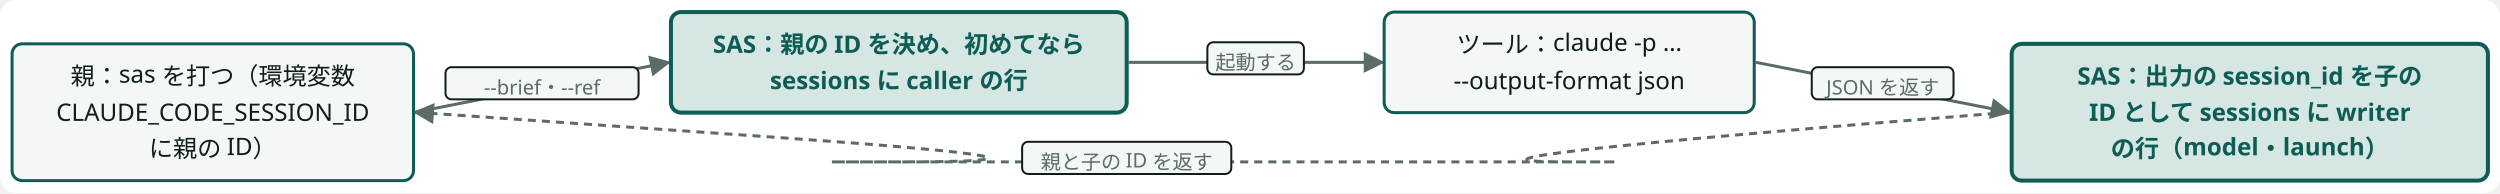
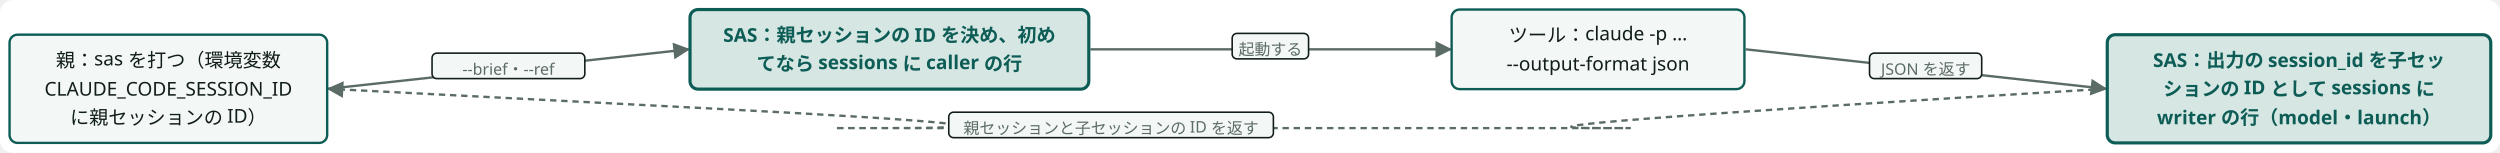
- <svg class="wf-fig dsvg" viewBox="0 0 1243 96" width="1243" height="96" role="img" style="min-width:995px">
-   <style data-dsvg="dark">.dsvg .canvas{fill:var(--dsvg-area-fill,#FFFFFF)}.dsvg .flow{stroke:var(--dsvg-ink-soft,#5B6B66)}.dsvg .badge{fill:var(--dsvg-box-fill,#F3F7F5);stroke:var(--dsvg-ink,#111D1A)}.dsvg .note.small{fill:var(--dsvg-ink-soft,#5B6B66);font-size:10px}.dsvg .flow.async{stroke:var(--dsvg-ink-soft,#5B6B66)}.dsvg .box{fill:var(--dsvg-box-fill,#F3F7F5);stroke:var(--dsvg-accent,#0D5C55)}.dsvg .label{fill:var(--dsvg-ink,#111D1A);font-size:12px}.dsvg .box.focus{fill:var(--dsvg-accent-bg,#D5E6E3);stroke:var(--dsvg-accent,#0D5C55)}.dsvg .label.focus{fill:var(--dsvg-accent,#0D5C55);font-size:12px}.dsvg #dsvg-4e0a35d3-arrow-5B6B66 path{fill:var(--dsvg-ink-soft,#5B6B66)}@media (prefers-color-scheme:dark){:root:not([data-theme="light"]) .dsvg,.dsvg:root:not([data-theme="light"]){--dsvg-area-fill:#22302D;--dsvg-ink-soft:#9DADA8;--dsvg-box-fill:#16211E;--dsvg-ink:#E6EEEB;--dsvg-accent:#6CC9B8;--dsvg-accent-bg:#173330}}:root[data-theme="dark"] .dsvg{--dsvg-area-fill:#22302D;--dsvg-ink-soft:#9DADA8;--dsvg-box-fill:#16211E;--dsvg-ink:#E6EEEB;--dsvg-accent:#6CC9B8;--dsvg-accent-bg:#173330}</style>
+ <svg class="wf-fig dsvg" viewBox="0 0 1571 96" width="1571" height="96" role="img" style="min-width:1257px">
+   <style data-dsvg="dark">.dsvg .canvas{fill:var(--dsvg-area-fill,#FFFFFF)}.dsvg .flow{stroke:var(--dsvg-ink-soft,#5B6B66)}.dsvg .badge{fill:var(--dsvg-box-fill,#F3F7F5);stroke:var(--dsvg-ink,#111D1A)}.dsvg .note.small{fill:var(--dsvg-ink-soft,#5B6B66);font-size:10px}.dsvg .flow.async{stroke:var(--dsvg-ink-soft,#5B6B66)}.dsvg .box{fill:var(--dsvg-box-fill,#F3F7F5);stroke:var(--dsvg-accent,#0D5C55)}.dsvg .label{fill:var(--dsvg-ink,#111D1A);font-size:12px}.dsvg .box.focus{fill:var(--dsvg-accent-bg,#D5E6E3);stroke:var(--dsvg-accent,#0D5C55)}.dsvg .label.focus{fill:var(--dsvg-accent,#0D5C55);font-size:12px}.dsvg #dsvg-a8007178-arrow-5B6B66 path{fill:var(--dsvg-ink-soft,#5B6B66)}@media (prefers-color-scheme:dark){:root:not([data-theme="light"]) .dsvg,.dsvg:root:not([data-theme="light"]){--dsvg-area-fill:#22302D;--dsvg-ink-soft:#9DADA8;--dsvg-box-fill:#16211E;--dsvg-ink:#E6EEEB;--dsvg-accent:#6CC9B8;--dsvg-accent-bg:#173330}}:root[data-theme="dark"] .dsvg{--dsvg-area-fill:#22302D;--dsvg-ink-soft:#9DADA8;--dsvg-box-fill:#16211E;--dsvg-ink:#E6EEEB;--dsvg-accent:#6CC9B8;--dsvg-accent-bg:#173330}</style>
  <defs data-dsvg="marker">
-     <marker id="dsvg-4e0a35d3-arrow-5B6B66" viewBox="0 0 10 10" refX="9" refY="5" markerWidth="7" markerHeight="7" orient="auto-start-reverse">
+     <marker id="dsvg-a8007178-arrow-5B6B66" viewBox="0 0 10 10" refX="9" refY="5" markerWidth="7" markerHeight="7" orient="auto-start-reverse">
      <path d="M0,0 L10,5 L0,10 z" fill="#5B6B66" />
    </marker>
  </defs>
-   <rect data-dsvg="canvas" class="canvas" x="0.0" y="0.0" width="1243.0" height="96.0" fill="#FFFFFF" rx="8" />
+   <rect data-dsvg="canvas" class="canvas" x="0.0" y="0.0" width="1571.0" height="96.0" fill="#FFFFFF" rx="8" />
  <g transform="translate(6.0,6.0)">
-     <path class="flow" d="M200.3,49.8 L326.6,25.0" fill="none" stroke="#5B6B66" stroke-width="1.5" marker-end="url(#dsvg-4e0a35d3-arrow-5B6B66)" />
-     <rect class="badge" x="215.5" y="27.4" width="96.0" height="16.0" fill="#F3F7F5" stroke="#111D1A" stroke-width="1" rx="3" />
-     <text class="note small" x="263.5" y="41.0" text-anchor="middle" font-family="Noto Sans JP, Hiragino Kaku Gothic ProN, sans-serif" font-size="10" fill="#5B6B66">--brief・--ref</text>
-     <path class="flow" d="M555.2,25.0 L681.5,25.0" fill="none" stroke="#5B6B66" stroke-width="1.5" marker-end="url(#dsvg-4e0a35d3-arrow-5B6B66)" />
-     <rect class="badge" x="594.3" y="15.0" width="48.0" height="16.0" fill="#F3F7F5" stroke="#111D1A" stroke-width="1" rx="3" />
-     <text class="note small" x="618.3" y="28.6" text-anchor="middle" font-family="Noto Sans JP, Hiragino Kaku Gothic ProN, sans-serif" font-size="10" fill="#5B6B66">起動する</text>
-     <path class="flow" d="M867.0,25.0 L993.2,49.8" fill="none" stroke="#5B6B66" stroke-width="1.5" marker-end="url(#dsvg-4e0a35d3-arrow-5B6B66)" />
-     <rect class="badge" x="894.8" y="27.4" width="70.5" height="16.0" fill="#F3F7F5" stroke="#111D1A" stroke-width="1" rx="3" />
-     <text class="note small" x="930.1" y="41.0" text-anchor="middle" font-family="Noto Sans JP, Hiragino Kaku Gothic ProN, sans-serif" font-size="10" fill="#5B6B66">JSON を返す</text>
-     <path class="flow async" d="M993.2,49.8 Q682.2,74.5 774.2,74.5 Q866.2,74.5 596.9,74.5 Q327.6,74.5 440.9,74.5 Q554.2,74.5 377.3,62.1 L200.3,49.8" fill="none" stroke="#5B6B66" stroke-width="1.5" marker-end="url(#dsvg-4e0a35d3-arrow-5B6B66)" stroke-dasharray="4 3" />
-     <rect class="badge" x="502.2" y="64.5" width="104.0" height="16.0" fill="#F3F7F5" stroke="#111D1A" stroke-width="1" rx="3" />
-     <text class="note small" x="554.2" y="78.1" text-anchor="middle" font-family="Noto Sans JP, Hiragino Kaku Gothic ProN, sans-serif" font-size="10" fill="#5B6B66">親と子の ID を返す</text>
+     <path class="flow" d="M200.3,49.8 L426.6,25.0" fill="none" stroke="#5B6B66" stroke-width="1.5" marker-end="url(#dsvg-a8007178-arrow-5B6B66)" />
+     <rect class="badge" x="265.5" y="27.4" width="96.0" height="16.0" fill="#F3F7F5" stroke="#111D1A" stroke-width="1" rx="3" />
+     <text class="note small" x="313.5" y="41.0" text-anchor="middle" font-family="Noto Sans JP, Hiragino Kaku Gothic ProN, sans-serif" font-size="10" fill="#5B6B66">--brief・--ref</text>
+     <path class="flow" d="M679.2,25.0 L905.5,25.0" fill="none" stroke="#5B6B66" stroke-width="1.5" marker-end="url(#dsvg-a8007178-arrow-5B6B66)" />
+     <rect class="badge" x="768.3" y="15.0" width="48.0" height="16.0" fill="#F3F7F5" stroke="#111D1A" stroke-width="1" rx="3" />
+     <text class="note small" x="792.3" y="28.6" text-anchor="middle" font-family="Noto Sans JP, Hiragino Kaku Gothic ProN, sans-serif" font-size="10" fill="#5B6B66">起動する</text>
+     <path class="flow" d="M1091.0,25.0 L1317.2,49.8" fill="none" stroke="#5B6B66" stroke-width="1.5" marker-end="url(#dsvg-a8007178-arrow-5B6B66)" />
+     <rect class="badge" x="1168.8" y="27.4" width="70.5" height="16.0" fill="#F3F7F5" stroke="#111D1A" stroke-width="1" rx="3" />
+     <text class="note small" x="1204.1" y="41.0" text-anchor="middle" font-family="Noto Sans JP, Hiragino Kaku Gothic ProN, sans-serif" font-size="10" fill="#5B6B66">JSON を返す</text>
+     <path class="flow async" d="M1317.2,49.8 Q906.2,74.5 998.2,74.5 Q1090.2,74.5 758.9,74.5 Q427.6,74.5 552.9,74.5 Q678.2,74.5 439.3,62.1 L200.3,49.8" fill="none" stroke="#5B6B66" stroke-width="1.5" marker-end="url(#dsvg-a8007178-arrow-5B6B66)" stroke-dasharray="4 3" />
+     <rect class="badge" x="590.2" y="64.5" width="204.0" height="16.0" fill="#F3F7F5" stroke="#111D1A" stroke-width="1" rx="3" />
+     <text class="note small" x="692.2" y="78.1" text-anchor="middle" font-family="Noto Sans JP, Hiragino Kaku Gothic ProN, sans-serif" font-size="10" fill="#5B6B66">親セッションと子セッションの ID を返す</text>
    <g class="wf-node" transform="translate(0.0,15.8)">
      <g class="svg-box" role="plain">
        <rect class="box" x="0" y="0" width="199.6" height="68.0" fill="#F3F7F5" stroke="#0D5C55" stroke-width="1.5" rx="5" />
        <text class="label" x="99.8" y="20.3" text-anchor="middle" font-weight="400" font-family="Noto Sans JP, Hiragino Kaku Gothic ProN, sans-serif" font-size="12" fill="#111D1A">親：sas を打つ（環境変数 </text>
        <text class="label" x="99.8" y="38.3" text-anchor="middle" font-weight="400" font-family="Noto Sans JP, Hiragino Kaku Gothic ProN, sans-serif" font-size="12" fill="#111D1A">CLAUDE_CODE_SESSION_ID</text>
-         <text class="label" x="99.8" y="56.3" text-anchor="middle" font-weight="400" font-family="Noto Sans JP, Hiragino Kaku Gothic ProN, sans-serif" font-size="12" fill="#111D1A">に親の ID）</text>
+         <text class="label" x="99.8" y="56.3" text-anchor="middle" font-weight="400" font-family="Noto Sans JP, Hiragino Kaku Gothic ProN, sans-serif" font-size="12" fill="#111D1A">に親セッションの ID）</text>
      </g>
    </g>
-     <g class="wf-node" transform="translate(327.6,0.0)">
+     <g class="wf-node" transform="translate(427.6,0.0)">
      <g class="svg-box" role="focus">
-         <rect class="box focus" x="0" y="0" width="226.6" height="50.0" fill="#D5E6E3" stroke="#0D5C55" stroke-width="2" rx="5" />
-         <text class="label focus" x="113.3" y="20.3" text-anchor="middle" font-weight="600" font-family="Noto Sans JP, Hiragino Kaku Gothic ProN, sans-serif" font-size="12" fill="#0D5C55">SAS：親の ID を決め、初めてなら</text>
-         <text class="label focus" x="113.3" y="38.3" text-anchor="middle" font-weight="600" font-family="Noto Sans JP, Hiragino Kaku Gothic ProN, sans-serif" font-size="12" fill="#0D5C55">sessions に caller の行</text>
+         <rect class="box focus" x="0" y="0" width="250.6" height="50.0" fill="#D5E6E3" stroke="#0D5C55" stroke-width="2" rx="5" />
+         <text class="label focus" x="125.3" y="20.3" text-anchor="middle" font-weight="600" font-family="Noto Sans JP, Hiragino Kaku Gothic ProN, sans-serif" font-size="12" fill="#0D5C55">SAS：親セッションの ID を決め、初め</text>
+         <text class="label focus" x="125.3" y="38.3" text-anchor="middle" font-weight="600" font-family="Noto Sans JP, Hiragino Kaku Gothic ProN, sans-serif" font-size="12" fill="#0D5C55">てなら sessions に caller の行</text>
      </g>
    </g>
-     <g class="wf-node" transform="translate(682.2,0.0)">
+     <g class="wf-node" transform="translate(906.2,0.0)">
      <g class="svg-box" role="plain">
        <rect class="box" x="0" y="0" width="184.0" height="50.0" fill="#F3F7F5" stroke="#0D5C55" stroke-width="1.5" rx="5" />
        <text class="label" x="92.0" y="20.3" text-anchor="middle" font-weight="400" font-family="Noto Sans JP, Hiragino Kaku Gothic ProN, sans-serif" font-size="12" fill="#111D1A">ツール：claude -p … </text>
        <text class="label" x="92.0" y="38.3" text-anchor="middle" font-weight="400" font-family="Noto Sans JP, Hiragino Kaku Gothic ProN, sans-serif" font-size="12" fill="#111D1A">--output-format json</text>
      </g>
    </g>
-     <g class="wf-node" transform="translate(994.2,15.8)">
+     <g class="wf-node" transform="translate(1318.2,15.8)">
      <g class="svg-box" role="focus">
-         <rect class="box focus" x="0" y="0" width="236.8" height="68.0" fill="#D5E6E3" stroke="#0D5C55" stroke-width="2" rx="5" />
-         <text class="label focus" x="118.4" y="20.3" text-anchor="middle" font-weight="600" font-family="Noto Sans JP, Hiragino Kaku Gothic ProN, sans-serif" font-size="12" fill="#0D5C55">SAS：出力の session_id を子の </text>
-         <text class="label focus" x="118.4" y="38.3" text-anchor="middle" font-weight="600" font-family="Noto Sans JP, Hiragino Kaku Gothic ProN, sans-serif" font-size="12" fill="#0D5C55">ID として sessions に writer</text>
-         <text class="label focus" x="118.4" y="56.3" text-anchor="middle" font-weight="600" font-family="Noto Sans JP, Hiragino Kaku Gothic ProN, sans-serif" font-size="12" fill="#0D5C55">の行（model・launch）</text>
+         <rect class="box focus" x="0" y="0" width="241.0" height="68.0" fill="#D5E6E3" stroke="#0D5C55" stroke-width="2" rx="5" />
+         <text class="label focus" x="120.5" y="20.3" text-anchor="middle" font-weight="600" font-family="Noto Sans JP, Hiragino Kaku Gothic ProN, sans-serif" font-size="12" fill="#0D5C55">SAS：出力の session_id を子セッ</text>
+         <text class="label focus" x="120.5" y="38.3" text-anchor="middle" font-weight="600" font-family="Noto Sans JP, Hiragino Kaku Gothic ProN, sans-serif" font-size="12" fill="#0D5C55">ションの ID として sessions に </text>
+         <text class="label focus" x="120.5" y="56.3" text-anchor="middle" font-weight="600" font-family="Noto Sans JP, Hiragino Kaku Gothic ProN, sans-serif" font-size="12" fill="#0D5C55">writer の行（model・launch）</text>
      </g>
    </g>
  </g>
</svg>
